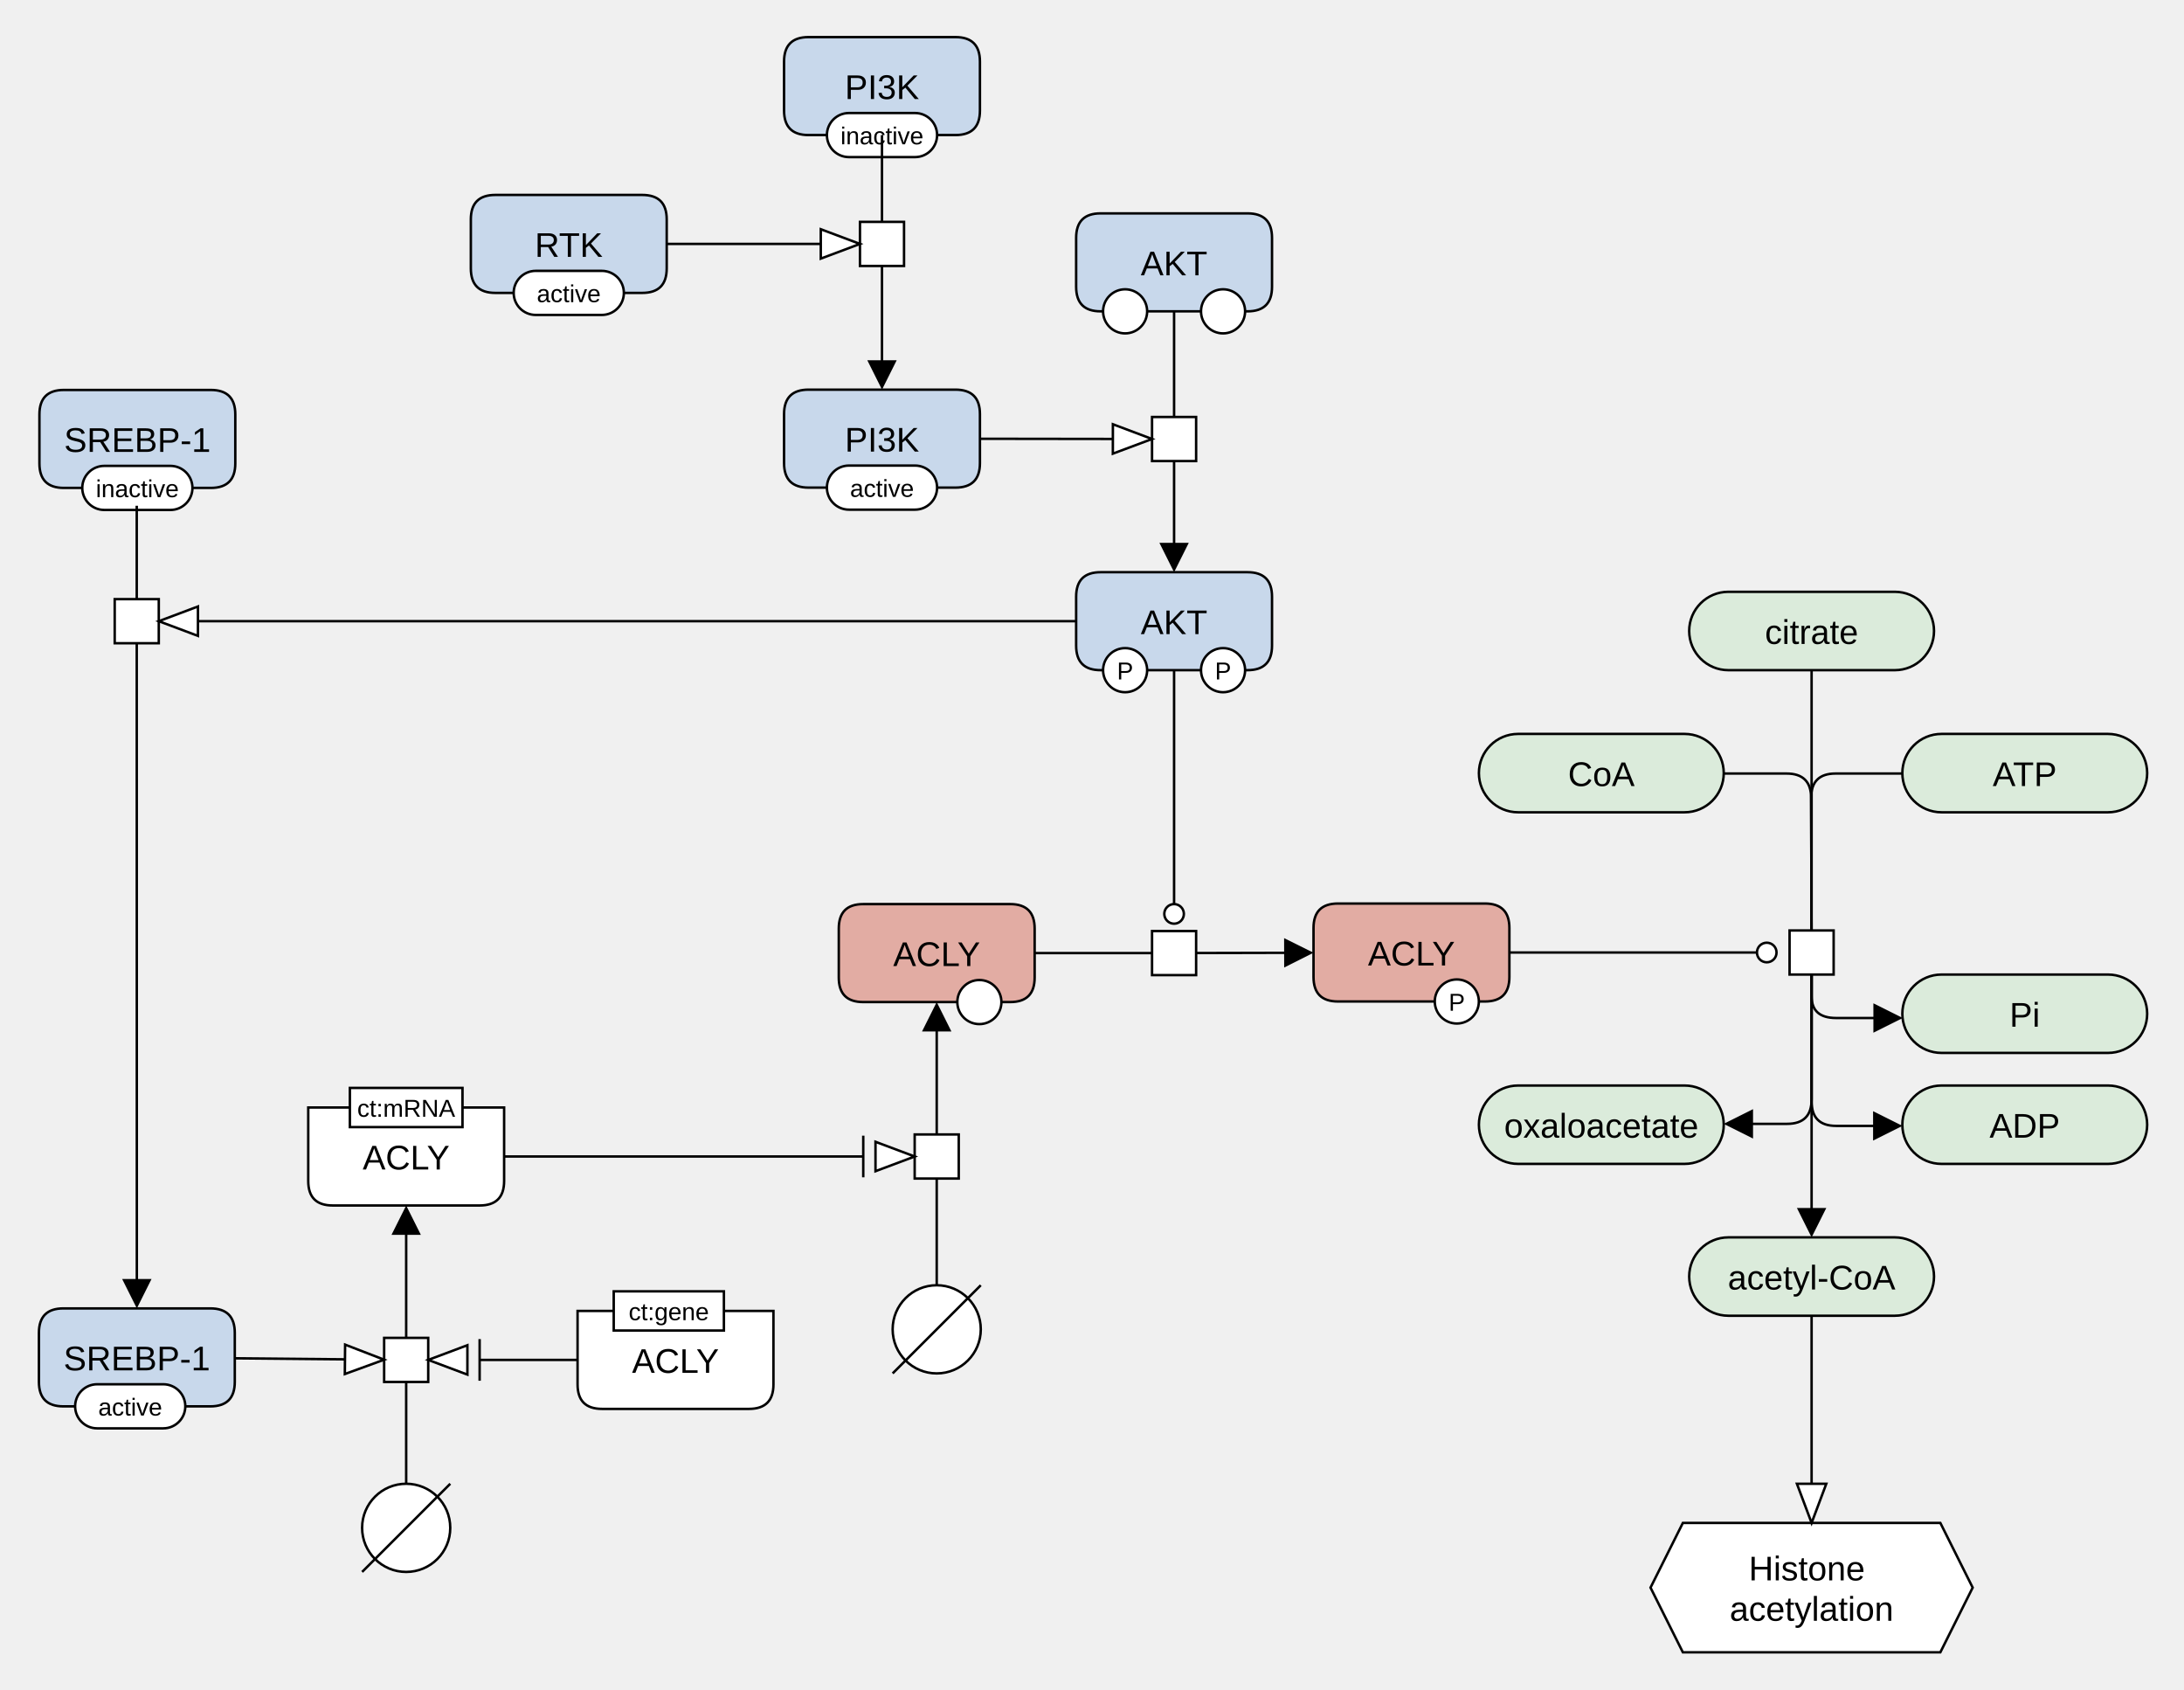
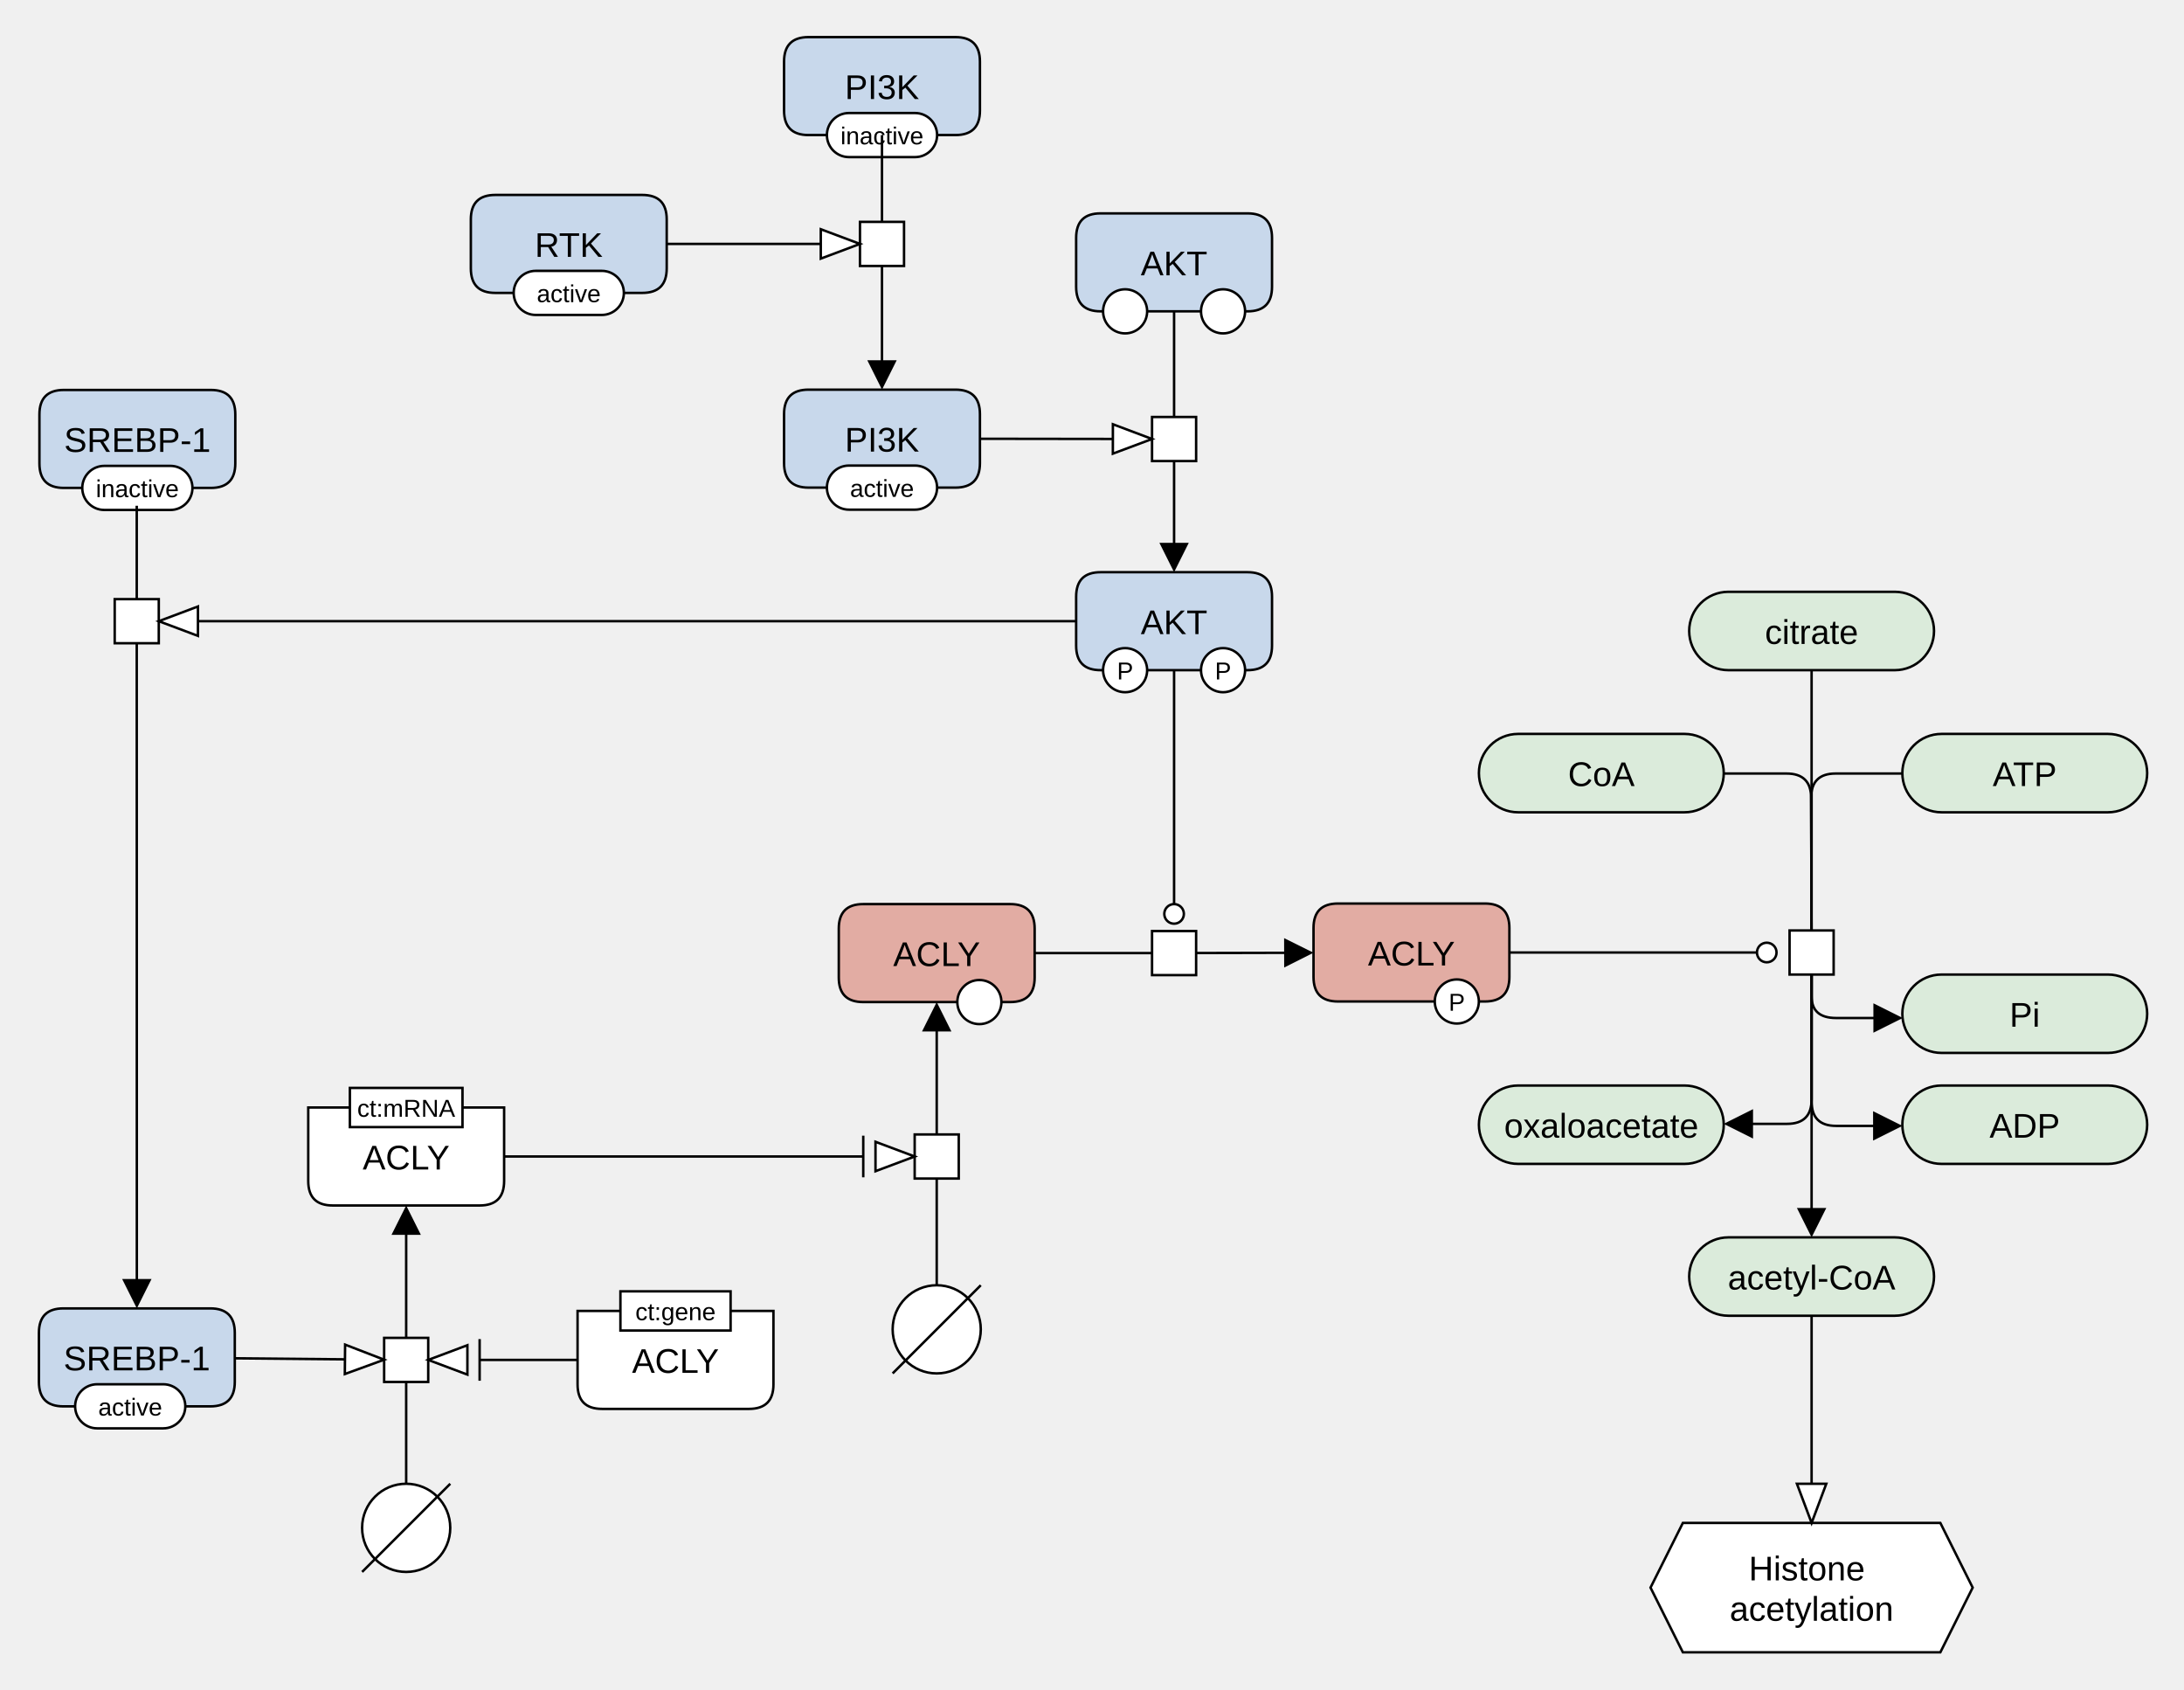
<svg xmlns="http://www.w3.org/2000/svg" width="892" height="690" viewBox="0 0 892 690" stroke-linecap="butt" stroke-miterlimit="10">
  <g transform="translate(884,230)">
    <path d="M-194.096 27.64 C-194.096 18.803 -186.933 11.64 -178.096 11.64 L-110.096 11.64 C-101.26 11.64 -94.096 18.803 -94.096 27.64 L-94.096 27.64 C-94.096 36.477 -101.26 43.64 -110.096 43.64 L-178.096 43.64 C-186.933 43.64 -194.096 36.477 -194.096 27.64 Z" fill="#DBEBDB" stroke="none" />
    <path d="M-194.096 27.64 C-194.096 18.803 -186.933 11.64 -178.096 11.64 L-110.096 11.64 C-101.26 11.64 -94.096 18.803 -94.096 27.64 L-94.096 27.64 C-94.096 36.477 -101.26 43.64 -110.096 43.64 L-178.096 43.64 C-186.933 43.64 -194.096 36.477 -194.096 27.64 Z" fill="none" stroke="#000000" />
    <text x="-144.096" y="32.931" text-anchor="middle" font-family="'Dialog', Arial, Helvetica, sans-serif" font-size="14" fill="#000000" stroke="none" xml:space="preserve">citrate</text>
    <path d="M-194.096 291.235 C-194.096 282.399 -186.933 275.235 -178.096 275.235 L-110.096 275.235 C-101.26 275.235 -94.096 282.399 -94.096 291.235 L-94.096 291.235 C-94.096 300.072 -101.26 307.235 -110.096 307.235 L-178.096 307.235 C-186.933 307.235 -194.096 300.072 -194.096 291.235 Z" fill="#DBEBDB" stroke="none" />
    <path d="M-194.096 291.235 C-194.096 282.399 -186.933 275.235 -178.096 275.235 L-110.096 275.235 C-101.26 275.235 -94.096 282.399 -94.096 291.235 L-94.096 291.235 C-94.096 300.072 -101.26 307.235 -110.096 307.235 L-178.096 307.235 C-186.933 307.235 -194.096 300.072 -194.096 291.235 Z" fill="none" stroke="#000000" />
    <text x="-144.096" y="296.527" text-anchor="middle" font-family="'Dialog', Arial, Helvetica, sans-serif" font-size="14" fill="#000000" stroke="none" xml:space="preserve">acetyl-CoA</text>
    <path d="M-279.979 229.235 C-279.979 220.399 -272.816 213.235 -263.979 213.235 L-195.979 213.235 C-187.142 213.235 -179.979 220.399 -179.979 229.235 L-179.979 229.235 C-179.979 238.072 -187.142 245.235 -195.979 245.235 L-263.979 245.235 C-272.816 245.235 -279.979 238.072 -279.979 229.235 Z" fill="#DBEBDB" stroke="none" />
    <path d="M-279.979 229.235 C-279.979 220.399 -272.816 213.235 -263.979 213.235 L-195.979 213.235 C-187.142 213.235 -179.979 220.399 -179.979 229.235 L-179.979 229.235 C-179.979 238.072 -187.142 245.235 -195.979 245.235 L-263.979 245.235 C-272.816 245.235 -279.979 238.072 -279.979 229.235 Z" fill="none" stroke="#000000" />
    <text x="-229.979" y="234.527" text-anchor="middle" font-family="'Dialog', Arial, Helvetica, sans-serif" font-size="14" fill="#000000" stroke="none" xml:space="preserve">oxaloacetate</text>
    <path d="M-153.096 149.922 L-135.096 149.922 L-135.096 167.922 L-153.096 167.922 Z" fill="#FFFFFF" stroke="none" />
    <path d="M-153.096 149.922 L-135.096 149.922 L-135.096 167.922 L-153.096 167.922 Z" fill="none" stroke="#000000" />
    <path d="M-347.527 148.922 Q-347.527 138.922 -337.527 138.922 L-277.527 138.922 Q-267.527 138.922 -267.527 148.922 L-267.527 168.922 Q-267.527 178.922 -277.527 178.922 L-337.527 178.922 Q-347.527 178.922 -347.527 168.922 Z" fill="#E2ACA3" stroke="none" />
    <path d="M-347.527 148.922 Q-347.527 138.922 -337.527 138.922 L-277.527 138.922 Q-267.527 138.922 -267.527 148.922 L-267.527 168.922 Q-267.527 178.922 -277.527 178.922 L-337.527 178.922 Q-347.527 178.922 -347.527 168.922 Z" fill="none" stroke="#000000" />
    <text x="-307.527" y="164.213" text-anchor="middle" font-family="'Dialog', Arial, Helvetica, sans-serif" font-size="14" fill="#000000" stroke="none" xml:space="preserve">ACLY</text>
    <path d="M-298 178.922 C-298 173.951 -293.971 169.922 -289 169.922 L-289 169.922 C-284.029 169.922 -280 173.951 -280 178.922 L-280 178.922 C-280 183.893 -284.029 187.922 -289 187.922 L-289 187.922 C-293.971 187.922 -298 183.893 -298 178.922 Z" fill="#FFFFFF" stroke="none" />
    <path d="M-298 178.922 C-298 173.951 -293.971 169.922 -289 169.922 L-289 169.922 C-284.029 169.922 -280 173.951 -280 178.922 L-280 178.922 C-280 183.893 -284.029 187.922 -289 187.922 L-289 187.922 C-293.971 187.922 -298 183.893 -298 178.922 Z" fill="none" stroke="#000000" />
    <text x="-289" y="182.701" text-anchor="middle" font-family="'Dialog', Arial, Helvetica, sans-serif" font-size="10" fill="#000000" stroke="none" xml:space="preserve">P</text>
    <path d="M-541.423 149.157 Q-541.423 139.157 -531.423 139.157 L-471.423 139.157 Q-461.423 139.157 -461.423 149.157 L-461.423 169.157 Q-461.423 179.157 -471.423 179.157 L-531.423 179.157 Q-541.423 179.157 -541.423 169.157 Z" fill="#E2ACA3" stroke="none" />
    <path d="M-541.423 149.157 Q-541.423 139.157 -531.423 139.157 L-471.423 139.157 Q-461.423 139.157 -461.423 149.157 L-461.423 169.157 Q-461.423 179.157 -471.423 179.157 L-531.423 179.157 Q-541.423 179.157 -541.423 169.157 Z" fill="none" stroke="#000000" />
    <text x="-501.423" y="164.448" text-anchor="middle" font-family="'Dialog', Arial, Helvetica, sans-serif" font-size="14" fill="#000000" stroke="none" xml:space="preserve">ACLY</text>
    <path d="M-493 179.157 C-493 174.186 -488.971 170.157 -484 170.157 L-484 170.157 C-479.029 170.157 -475 174.186 -475 179.157 L-475 179.157 C-475 184.128 -479.029 188.157 -484 188.157 L-484 188.157 C-488.971 188.157 -493 184.128 -493 179.157 Z" fill="#FFFFFF" stroke="none" />
    <path d="M-493 179.157 C-493 174.186 -488.971 170.157 -484 170.157 L-484 170.157 C-479.029 170.157 -475 174.186 -475 179.157 L-475 179.157 C-475 184.128 -479.029 188.157 -484 188.157 L-484 188.157 C-488.971 188.157 -493 184.128 -493 179.157 Z" fill="none" stroke="#000000" />
    <path d="M-413.475 150.157 L-395.475 150.157 L-395.475 168.157 L-413.475 168.157 Z" fill="#FFFFFF" stroke="none" />
    <path d="M-413.475 150.157 L-395.475 150.157 L-395.475 168.157 L-413.475 168.157 Z" fill="none" stroke="#000000" />
    <path d="M-444.475 13.64 Q-444.475 3.64 -434.475 3.64 L-374.475 3.64 Q-364.475 3.64 -364.475 13.64 L-364.475 33.64 Q-364.475 43.64 -374.475 43.64 L-434.475 43.64 Q-444.475 43.64 -444.475 33.64 Z" fill="#C8D8EB" stroke="none" />
    <path d="M-444.475 13.64 Q-444.475 3.64 -434.475 3.64 L-374.475 3.64 Q-364.475 3.64 -364.475 13.64 L-364.475 33.64 Q-364.475 43.64 -374.475 43.64 L-434.475 43.64 Q-444.475 43.64 -444.475 33.64 Z" fill="none" stroke="#000000" />
    <text x="-404.475" y="28.931" text-anchor="middle" font-family="'Dialog', Arial, Helvetica, sans-serif" font-size="14" fill="#000000" stroke="none" xml:space="preserve">AKT</text>
    <path d="M-433.475 43.64 C-433.475 38.669 -429.446 34.64 -424.475 34.64 L-424.475 34.64 C-419.505 34.64 -415.475 38.669 -415.475 43.64 L-415.475 43.64 C-415.475 48.611 -419.505 52.64 -424.475 52.64 L-424.475 52.64 C-429.446 52.64 -433.475 48.611 -433.475 43.64 Z" fill="#FFFFFF" stroke="none" />
    <path d="M-433.475 43.64 C-433.475 38.669 -429.446 34.64 -424.475 34.64 L-424.475 34.64 C-419.505 34.64 -415.475 38.669 -415.475 43.64 L-415.475 43.64 C-415.475 48.611 -419.505 52.64 -424.475 52.64 L-424.475 52.64 C-429.446 52.64 -433.475 48.611 -433.475 43.64 Z" fill="none" stroke="#000000" />
    <text x="-424.475" y="47.42" text-anchor="middle" font-family="'Dialog', Arial, Helvetica, sans-serif" font-size="10" fill="#000000" stroke="none" xml:space="preserve">P</text>
    <path d="M-393.475 43.64 C-393.475 38.669 -389.446 34.64 -384.475 34.64 L-384.475 34.64 C-379.505 34.64 -375.475 38.669 -375.475 43.64 L-375.475 43.64 C-375.475 48.611 -379.505 52.64 -384.475 52.64 L-384.475 52.64 C-389.446 52.64 -393.475 48.611 -393.475 43.64 Z" fill="#FFFFFF" stroke="none" />
    <path d="M-393.475 43.64 C-393.475 38.669 -389.446 34.64 -384.475 34.64 L-384.475 34.64 C-379.505 34.64 -375.475 38.669 -375.475 43.64 L-375.475 43.64 C-375.475 48.611 -379.505 52.64 -384.475 52.64 L-384.475 52.64 C-389.446 52.64 -393.475 48.611 -393.475 43.64 Z" fill="none" stroke="#000000" />
    <text x="-384.475" y="47.42" text-anchor="middle" font-family="'Dialog', Arial, Helvetica, sans-serif" font-size="10" fill="#000000" stroke="none" xml:space="preserve">P</text>
    <path d="M-444.475 -132.876 Q-444.475 -142.876 -434.475 -142.876 L-374.475 -142.876 Q-364.475 -142.876 -364.475 -132.876 L-364.475 -112.876 Q-364.475 -102.876 -374.475 -102.876 L-434.475 -102.876 Q-444.475 -102.876 -444.475 -112.876 Z" fill="#C8D8EB" stroke="none" />
    <path d="M-444.475 -132.876 Q-444.475 -142.876 -434.475 -142.876 L-374.475 -142.876 Q-364.475 -142.876 -364.475 -132.876 L-364.475 -112.876 Q-364.475 -102.876 -374.475 -102.876 L-434.475 -102.876 Q-444.475 -102.876 -444.475 -112.876 Z" fill="none" stroke="#000000" />
    <text x="-404.475" y="-117.585" text-anchor="middle" font-family="'Dialog', Arial, Helvetica, sans-serif" font-size="14" fill="#000000" stroke="none" xml:space="preserve">AKT</text>
    <path d="M-433.475 -102.876 C-433.475 -107.847 -429.446 -111.876 -424.475 -111.876 L-424.475 -111.876 C-419.505 -111.876 -415.475 -107.847 -415.475 -102.876 L-415.475 -102.876 C-415.475 -97.906 -419.505 -93.876 -424.475 -93.876 L-424.475 -93.876 C-429.446 -93.876 -433.475 -97.906 -433.475 -102.876 Z" fill="#FFFFFF" stroke="none" />
    <path d="M-433.475 -102.876 C-433.475 -107.847 -429.446 -111.876 -424.475 -111.876 L-424.475 -111.876 C-419.505 -111.876 -415.475 -107.847 -415.475 -102.876 L-415.475 -102.876 C-415.475 -97.906 -419.505 -93.876 -424.475 -93.876 L-424.475 -93.876 C-429.446 -93.876 -433.475 -97.906 -433.475 -102.876 Z" fill="none" stroke="#000000" />
    <path d="M-393.475 -102.876 C-393.475 -107.847 -389.446 -111.876 -384.475 -111.876 L-384.475 -111.876 C-379.505 -111.876 -375.475 -107.847 -375.475 -102.876 L-375.475 -102.876 C-375.475 -97.906 -379.505 -93.876 -384.475 -93.876 L-384.475 -93.876 C-389.446 -93.876 -393.475 -97.906 -393.475 -102.876 Z" fill="#FFFFFF" stroke="none" />
    <path d="M-393.475 -102.876 C-393.475 -107.847 -389.446 -111.876 -384.475 -111.876 L-384.475 -111.876 C-379.505 -111.876 -375.475 -107.847 -375.475 -102.876 L-375.475 -102.876 C-375.475 -97.906 -379.505 -93.876 -384.475 -93.876 L-384.475 -93.876 C-389.446 -93.876 -393.475 -97.906 -393.475 -102.876 Z" fill="none" stroke="#000000" />
    <path d="M-413.475 -59.739 L-395.475 -59.739 L-395.475 -41.739 L-413.475 -41.739 Z" fill="#FFFFFF" stroke="none" />
    <path d="M-413.475 -59.739 L-395.475 -59.739 L-395.475 -41.739 L-413.475 -41.739 Z" fill="none" stroke="#000000" />
    <path d="M-107.038 85.671 C-107.038 76.834 -99.874 69.671 -91.038 69.671 L-23.038 69.671 C-14.201 69.671 -7.038 76.834 -7.038 85.671 L-7.038 85.671 C-7.038 94.507 -14.201 101.671 -23.038 101.671 L-91.038 101.671 C-99.874 101.671 -107.038 94.507 -107.038 85.671 Z" fill="#DBEBDB" stroke="none" />
    <path d="M-107.038 85.671 C-107.038 76.834 -99.874 69.671 -91.038 69.671 L-23.038 69.671 C-14.201 69.671 -7.038 76.834 -7.038 85.671 L-7.038 85.671 C-7.038 94.507 -14.201 101.671 -23.038 101.671 L-91.038 101.671 C-99.874 101.671 -107.038 94.507 -107.038 85.671 Z" fill="none" stroke="#000000" />
    <text x="-57.038" y="90.962" text-anchor="middle" font-family="'Dialog', Arial, Helvetica, sans-serif" font-size="14" fill="#000000" stroke="none" xml:space="preserve">ATP</text>
    <path d="M-107.038 229.235 C-107.038 220.399 -99.874 213.235 -91.038 213.235 L-23.038 213.235 C-14.201 213.235 -7.038 220.399 -7.038 229.235 L-7.038 229.235 C-7.038 238.072 -14.201 245.235 -23.038 245.235 L-91.038 245.235 C-99.874 245.235 -107.038 238.072 -107.038 229.235 Z" fill="#DBEBDB" stroke="none" />
    <path d="M-107.038 229.235 C-107.038 220.399 -99.874 213.235 -91.038 213.235 L-23.038 213.235 C-14.201 213.235 -7.038 220.399 -7.038 229.235 L-7.038 229.235 C-7.038 238.072 -14.201 245.235 -23.038 245.235 L-91.038 245.235 C-99.874 245.235 -107.038 238.072 -107.038 229.235 Z" fill="none" stroke="#000000" />
    <text x="-57.038" y="234.527" text-anchor="middle" font-family="'Dialog', Arial, Helvetica, sans-serif" font-size="14" fill="#000000" stroke="none" xml:space="preserve">ADP</text>
    <path d="M-107.038 183.922 C-107.038 175.085 -99.874 167.922 -91.038 167.922 L-23.038 167.922 C-14.201 167.922 -7.038 175.085 -7.038 183.922 L-7.038 183.922 C-7.038 192.759 -14.201 199.922 -23.038 199.922 L-91.038 199.922 C-99.874 199.922 -107.038 192.759 -107.038 183.922 Z" fill="#DBEBDB" stroke="none" />
    <path d="M-107.038 183.922 C-107.038 175.085 -99.874 167.922 -91.038 167.922 L-23.038 167.922 C-14.201 167.922 -7.038 175.085 -7.038 183.922 L-7.038 183.922 C-7.038 192.759 -14.201 199.922 -23.038 199.922 L-91.038 199.922 C-99.874 199.922 -107.038 192.759 -107.038 183.922 Z" fill="none" stroke="#000000" />
    <text x="-57.038" y="189.213" text-anchor="middle" font-family="'Dialog', Arial, Helvetica, sans-serif" font-size="14" fill="#000000" stroke="none" xml:space="preserve">Pi</text>
    <path d="M-196.684 391.841 L-91.508 391.841 L-78.306 418.245 L-91.508 444.65 L-196.684 444.65 L-209.887 418.245 Z" fill="#FFFFFF" stroke="none" />
    <path d="M-196.684 391.841 L-91.508 391.841 L-78.306 418.245 L-91.508 444.65 L-196.684 444.65 L-209.887 418.245 Z" fill="none" stroke="#000000" />
    <text x="-144.096" y="415.293" text-anchor="middle" font-family="'Dialog', Arial, Helvetica, sans-serif" font-size="14" fill="#000000" stroke="none" xml:space="preserve">Histone </text>
    <text x="-144.096" y="431.781" text-anchor="middle" font-family="'Dialog', Arial, Helvetica, sans-serif" font-size="14" fill="#000000" stroke="none" xml:space="preserve">acetylation</text>
    <path d="M-563.771 -60.901 Q-563.771 -70.901 -553.771 -70.901 L-493.771 -70.901 Q-483.771 -70.901 -483.771 -60.901 L-483.771 -40.901 Q-483.771 -30.901 -493.771 -30.901 L-553.771 -30.901 Q-563.771 -30.901 -563.771 -40.901 Z" fill="#C8D8EB" stroke="none" />
    <path d="M-563.771 -60.901 Q-563.771 -70.901 -553.771 -70.901 L-493.771 -70.901 Q-483.771 -70.901 -483.771 -60.901 L-483.771 -40.901 Q-483.771 -30.901 -493.771 -30.901 L-553.771 -30.901 Q-563.771 -30.901 -563.771 -40.901 Z" fill="none" stroke="#000000" />
    <text x="-523.771" y="-45.61" text-anchor="middle" font-family="'Dialog', Arial, Helvetica, sans-serif" font-size="14" fill="#000000" stroke="none" xml:space="preserve">PI3K</text>
    <path d="M-546.271 -30.901 C-546.271 -35.872 -542.242 -39.901 -537.271 -39.901 L-510.271 -39.901 C-505.301 -39.901 -501.271 -35.872 -501.271 -30.901 L-501.271 -30.901 C-501.271 -25.931 -505.301 -21.901 -510.271 -21.901 L-537.271 -21.901 C-542.242 -21.901 -546.271 -25.931 -546.271 -30.901 Z" fill="#FFFFFF" stroke="none" />
    <path d="M-546.271 -30.901 C-546.271 -35.872 -542.242 -39.901 -537.271 -39.901 L-510.271 -39.901 C-505.301 -39.901 -501.271 -35.872 -501.271 -30.901 L-501.271 -30.901 C-501.271 -25.931 -505.301 -21.901 -510.271 -21.901 L-537.271 -21.901 C-542.242 -21.901 -546.271 -25.931 -546.271 -30.901 Z" fill="none" stroke="#000000" />
    <text x="-523.771" y="-27.122" text-anchor="middle" font-family="'Dialog', Arial, Helvetica, sans-serif" font-size="10" fill="#000000" stroke="none" xml:space="preserve">active</text>
    <path d="M-519.423 312.784 C-519.423 302.842 -511.365 294.784 -501.423 294.784 L-501.423 294.784 C-491.482 294.784 -483.423 302.842 -483.423 312.784 L-483.423 312.784 C-483.423 322.725 -491.482 330.784 -501.423 330.784 L-501.423 330.784 C-511.365 330.784 -519.423 322.725 -519.423 312.784 Z" fill="#FFFFFF" stroke="none" />
    <path d="M-519.423 312.784 C-519.423 302.842 -511.365 294.784 -501.423 294.784 L-501.423 294.784 C-491.482 294.784 -483.423 302.842 -483.423 312.784 L-483.423 312.784 C-483.423 322.725 -491.482 330.784 -501.423 330.784 L-501.423 330.784 C-511.365 330.784 -519.423 322.725 -519.423 312.784 Z" fill="none" stroke="#000000" />
    <path d="M-519.423 330.784 L-483.423 294.784" fill="none" stroke="#000000" />
    <path d="M-510.423 233.214 L-492.423 233.214 L-492.423 251.214 L-510.423 251.214 Z" fill="#FFFFFF" stroke="none" />
    <path d="M-510.423 233.214 L-492.423 233.214 L-492.423 251.214 L-510.423 251.214 Z" fill="none" stroke="#000000" />
    <path d="M-758.105 222.214 L-678.105 222.214 L-678.105 252.214 Q-678.105 262.214 -688.105 262.214 L-748.105 262.214 Q-758.105 262.214 -758.105 252.214 Z" fill="#FFFFFF" stroke="none" />
    <path d="M-758.105 222.214 L-678.105 222.214 L-678.105 252.214 Q-678.105 262.214 -688.105 262.214 L-748.105 262.214 Q-758.105 262.214 -758.105 252.214 Z" fill="none" stroke="#000000" />
    <text x="-718.105" y="247.506" text-anchor="middle" font-family="'Dialog', Arial, Helvetica, sans-serif" font-size="14" fill="#000000" stroke="none" xml:space="preserve">ACLY</text>
    <path d="M-741.105 214.214 L-695.105 214.214 L-695.105 230.214 L-741.105 230.214 Z" fill="#FFFFFF" stroke="none" />
    <path d="M-741.105 214.214 L-695.105 214.214 L-695.105 230.214 L-741.105 230.214 Z" fill="none" stroke="#000000" />
    <text x="-718.105" y="225.994" text-anchor="middle" font-family="'Dialog', Arial, Helvetica, sans-serif" font-size="10" fill="#000000" stroke="none" xml:space="preserve">ct:mRNA</text>
    <path d="M-736.105 393.841 C-736.105 383.9 -728.047 375.841 -718.105 375.841 L-718.105 375.841 C-708.164 375.841 -700.105 383.9 -700.105 393.841 L-700.105 393.841 C-700.105 403.782 -708.164 411.841 -718.105 411.841 L-718.105 411.841 C-728.047 411.841 -736.105 403.782 -736.105 393.841 Z" fill="#FFFFFF" stroke="none" />
    <path d="M-736.105 393.841 C-736.105 383.9 -728.047 375.841 -718.105 375.841 L-718.105 375.841 C-708.164 375.841 -700.105 383.9 -700.105 393.841 L-700.105 393.841 C-700.105 403.782 -708.164 411.841 -718.105 411.841 L-718.105 411.841 C-728.047 411.841 -736.105 403.782 -736.105 393.841 Z" fill="none" stroke="#000000" />
    <path d="M-736.105 411.841 L-700.105 375.841" fill="none" stroke="#000000" />
    <path d="M-727.105 316.272 L-709.105 316.272 L-709.105 334.272 L-727.105 334.272 Z" fill="#FFFFFF" stroke="none" />
    <path d="M-727.105 316.272 L-709.105 316.272 L-709.105 334.272 L-727.105 334.272 Z" fill="none" stroke="#000000" />
    <path d="M-648.105 305.272 L-568.105 305.272 L-568.105 335.272 Q-568.105 345.272 -578.105 345.272 L-638.105 345.272 Q-648.105 345.272 -648.105 335.272 Z" fill="#FFFFFF" stroke="none" />
    <path d="M-648.105 305.272 L-568.105 305.272 L-568.105 335.272 Q-568.105 345.272 -578.105 345.272 L-638.105 345.272 Q-648.105 345.272 -648.105 335.272 Z" fill="none" stroke="#000000" />
    <text x="-608.105" y="330.563" text-anchor="middle" font-family="'Dialog', Arial, Helvetica, sans-serif" font-size="14" fill="#000000" stroke="none" xml:space="preserve">ACLY</text>
-     <path d="M-633.339 297.272 L-588.339 297.272 L-588.339 313.272 L-633.339 313.272 Z" fill="#FFFFFF" stroke="none" />
-     <path d="M-633.339 297.272 L-588.339 297.272 L-588.339 313.272 L-633.339 313.272 Z" fill="none" stroke="#000000" />
-     <text x="-610.839" y="309.051" text-anchor="middle" font-family="'Dialog', Arial, Helvetica, sans-serif" font-size="10" fill="#000000" stroke="none" xml:space="preserve">ct:gene</text>
+     <path d="M-630.605 297.272 L-585.605 297.272 L-585.605 313.272 L-630.605 313.272 Z" fill="#FFFFFF" stroke="none" />
+     <path d="M-630.605 297.272 L-585.605 297.272 L-585.605 313.272 L-630.605 313.272 Z" fill="none" stroke="#000000" />
+     <text x="-608.105" y="309.051" text-anchor="middle" font-family="'Dialog', Arial, Helvetica, sans-serif" font-size="10" fill="#000000" stroke="none" xml:space="preserve">ct:gene</text>
    <path d="M-868.105 314.24 Q-868.105 304.24 -858.105 304.24 L-798.105 304.24 Q-788.105 304.24 -788.105 314.24 L-788.105 334.24 Q-788.105 344.24 -798.105 344.24 L-858.105 344.24 Q-868.105 344.24 -868.105 334.24 Z" fill="#C8D8EB" stroke="none" />
    <path d="M-868.105 314.24 Q-868.105 304.24 -858.105 304.24 L-798.105 304.24 Q-788.105 304.24 -788.105 314.24 L-788.105 334.24 Q-788.105 344.24 -798.105 344.24 L-858.105 344.24 Q-868.105 344.24 -868.105 334.24 Z" fill="none" stroke="#000000" />
    <text x="-828.105" y="329.531" text-anchor="middle" font-family="'Dialog', Arial, Helvetica, sans-serif" font-size="14" fill="#000000" stroke="none" xml:space="preserve">SREBP-1</text>
    <path d="M-853.315 344.214 C-853.315 339.243 -849.286 335.214 -844.315 335.214 L-817.315 335.214 C-812.345 335.214 -808.315 339.243 -808.315 344.214 L-808.315 344.214 C-808.315 349.184 -812.345 353.214 -817.315 353.214 L-844.315 353.214 C-849.286 353.214 -853.315 349.184 -853.315 344.214 Z" fill="#FFFFFF" stroke="none" />
    <path d="M-853.315 344.214 C-853.315 339.243 -849.286 335.214 -844.315 335.214 L-817.315 335.214 C-812.345 335.214 -808.315 339.243 -808.315 344.214 L-808.315 344.214 C-808.315 349.184 -812.345 353.214 -817.315 353.214 L-844.315 353.214 C-849.286 353.214 -853.315 349.184 -853.315 344.214 Z" fill="none" stroke="#000000" />
    <text x="-830.815" y="347.993" text-anchor="middle" font-family="'Dialog', Arial, Helvetica, sans-serif" font-size="10" fill="#000000" stroke="none" xml:space="preserve">active</text>
    <path d="M-691.699 -140.405 Q-691.699 -150.405 -681.699 -150.405 L-621.699 -150.405 Q-611.699 -150.405 -611.699 -140.405 L-611.699 -120.405 Q-611.699 -110.405 -621.699 -110.405 L-681.699 -110.405 Q-691.699 -110.405 -691.699 -120.405 Z" fill="#C8D8EB" stroke="none" />
    <path d="M-691.699 -140.405 Q-691.699 -150.405 -681.699 -150.405 L-621.699 -150.405 Q-611.699 -150.405 -611.699 -140.405 L-611.699 -120.405 Q-611.699 -110.405 -621.699 -110.405 L-681.699 -110.405 Q-691.699 -110.405 -691.699 -120.405 Z" fill="none" stroke="#000000" />
    <text x="-651.699" y="-125.114" text-anchor="middle" font-family="'Dialog', Arial, Helvetica, sans-serif" font-size="14" fill="#000000" stroke="none" xml:space="preserve">RTK</text>
    <path d="M-674.199 -110.405 C-674.199 -115.376 -670.17 -119.405 -665.199 -119.405 L-638.199 -119.405 C-633.228 -119.405 -629.199 -115.376 -629.199 -110.405 L-629.199 -110.405 C-629.199 -105.434 -633.228 -101.405 -638.199 -101.405 L-665.199 -101.405 C-670.17 -101.405 -674.199 -105.434 -674.199 -110.405 Z" fill="#FFFFFF" stroke="none" />
    <path d="M-674.199 -110.405 C-674.199 -115.376 -670.17 -119.405 -665.199 -119.405 L-638.199 -119.405 C-633.228 -119.405 -629.199 -115.376 -629.199 -110.405 L-629.199 -110.405 C-629.199 -105.434 -633.228 -101.405 -638.199 -101.405 L-665.199 -101.405 C-670.17 -101.405 -674.199 -105.434 -674.199 -110.405 Z" fill="none" stroke="#000000" />
    <text x="-651.699" y="-106.626" text-anchor="middle" font-family="'Dialog', Arial, Helvetica, sans-serif" font-size="10" fill="#000000" stroke="none" xml:space="preserve">active</text>
    <path d="M-563.771 -204.852 Q-563.771 -214.852 -553.771 -214.852 L-493.771 -214.852 Q-483.771 -214.852 -483.771 -204.852 L-483.771 -184.852 Q-483.771 -174.852 -493.771 -174.852 L-553.771 -174.852 Q-563.771 -174.852 -563.771 -184.852 Z" fill="#C8D8EB" stroke="none" />
    <path d="M-563.771 -204.852 Q-563.771 -214.852 -553.771 -214.852 L-493.771 -214.852 Q-483.771 -214.852 -483.771 -204.852 L-483.771 -184.852 Q-483.771 -174.852 -493.771 -174.852 L-553.771 -174.852 Q-563.771 -174.852 -563.771 -184.852 Z" fill="none" stroke="#000000" />
    <text x="-523.771" y="-189.56" text-anchor="middle" font-family="'Dialog', Arial, Helvetica, sans-serif" font-size="14" fill="#000000" stroke="none" xml:space="preserve">PI3K</text>
    <path d="M-546.271 -174.852 C-546.271 -179.822 -542.242 -183.852 -537.271 -183.852 L-510.271 -183.852 C-505.301 -183.852 -501.271 -179.822 -501.271 -174.852 L-501.271 -174.852 C-501.271 -169.881 -505.301 -165.852 -510.271 -165.852 L-537.271 -165.852 C-542.242 -165.852 -546.271 -169.881 -546.271 -174.852 Z" fill="#FFFFFF" stroke="none" />
    <path d="M-546.271 -174.852 C-546.271 -179.822 -542.242 -183.852 -537.271 -183.852 L-510.271 -183.852 C-505.301 -183.852 -501.271 -179.822 -501.271 -174.852 L-501.271 -174.852 C-501.271 -169.881 -505.301 -165.852 -510.271 -165.852 L-537.271 -165.852 C-542.242 -165.852 -546.271 -169.881 -546.271 -174.852 Z" fill="none" stroke="#000000" />
    <text x="-523.771" y="-171.072" text-anchor="middle" font-family="'Dialog', Arial, Helvetica, sans-serif" font-size="10" fill="#000000" stroke="none" xml:space="preserve">inactive</text>
    <path d="M-532.771 -139.405 L-514.771 -139.405 L-514.771 -121.405 L-532.771 -121.405 Z" fill="#FFFFFF" stroke="none" />
    <path d="M-532.771 -139.405 L-514.771 -139.405 L-514.771 -121.405 L-532.771 -121.405 Z" fill="none" stroke="#000000" />
    <path d="M-837.15 14.64 L-819.15 14.64 L-819.15 32.64 L-837.15 32.64 Z" fill="#FFFFFF" stroke="none" />
    <path d="M-837.15 14.64 L-819.15 14.64 L-819.15 32.64 L-837.15 32.64 Z" fill="none" stroke="#000000" />
    <path d="M-867.898 -60.776 Q-867.898 -70.776 -857.898 -70.776 L-797.898 -70.776 Q-787.898 -70.776 -787.898 -60.776 L-787.898 -40.776 Q-787.898 -30.776 -797.898 -30.776 L-857.898 -30.776 Q-867.898 -30.776 -867.898 -40.776 Z" fill="#C8D8EB" stroke="none" />
    <path d="M-867.898 -60.776 Q-867.898 -70.776 -857.898 -70.776 L-797.898 -70.776 Q-787.898 -70.776 -787.898 -60.776 L-787.898 -40.776 Q-787.898 -30.776 -797.898 -30.776 L-857.898 -30.776 Q-867.898 -30.776 -867.898 -40.776 Z" fill="none" stroke="#000000" />
    <text x="-827.898" y="-45.485" text-anchor="middle" font-family="'Dialog', Arial, Helvetica, sans-serif" font-size="14" fill="#000000" stroke="none" xml:space="preserve">SREBP-1</text>
    <path d="M-850.398 -30.776 C-850.398 -35.747 -846.368 -39.776 -841.398 -39.776 L-814.398 -39.776 C-809.427 -39.776 -805.398 -35.747 -805.398 -30.776 L-805.398 -30.776 C-805.398 -25.806 -809.427 -21.776 -814.398 -21.776 L-841.398 -21.776 C-846.368 -21.776 -850.398 -25.806 -850.398 -30.776 Z" fill="#FFFFFF" stroke="none" />
    <path d="M-850.398 -30.776 C-850.398 -35.747 -846.368 -39.776 -841.398 -39.776 L-814.398 -39.776 C-809.427 -39.776 -805.398 -35.747 -805.398 -30.776 L-805.398 -30.776 C-805.398 -25.806 -809.427 -21.776 -814.398 -21.776 L-841.398 -21.776 C-846.368 -21.776 -850.398 -25.806 -850.398 -30.776 Z" fill="none" stroke="#000000" />
    <text x="-827.898" y="-26.997" text-anchor="middle" font-family="'Dialog', Arial, Helvetica, sans-serif" font-size="10" fill="#000000" stroke="none" xml:space="preserve">inactive</text>
    <path d="M-279.979 85.671 C-279.979 76.834 -272.816 69.671 -263.979 69.671 L-195.979 69.671 C-187.142 69.671 -179.979 76.834 -179.979 85.671 L-179.979 85.671 C-179.979 94.507 -187.142 101.671 -195.979 101.671 L-263.979 101.671 C-272.816 101.671 -279.979 94.507 -279.979 85.671 Z" fill="#DBEBDB" stroke="none" />
    <path d="M-279.979 85.671 C-279.979 76.834 -272.816 69.671 -263.979 69.671 L-195.979 69.671 C-187.142 69.671 -179.979 76.834 -179.979 85.671 L-179.979 85.671 C-179.979 94.507 -187.142 101.671 -195.979 101.671 L-263.979 101.671 C-272.816 101.671 -279.979 94.507 -279.979 85.671 Z" fill="none" stroke="#000000" />
    <text x="-229.979" y="90.962" text-anchor="middle" font-family="'Dialog', Arial, Helvetica, sans-serif" font-size="14" fill="#000000" stroke="none" xml:space="preserve">CoA</text>
    <path d="M-144.096 43.64 L-144.096 149.922" fill="none" stroke="#000000" />
    <path d="M-144.096 167.922 L-144.096 219.715 Q-144.096 229.715 -134.096 229.715 L-117.989 229.715" fill="none" stroke="#000000" />
    <path d="M-106.989 229.715 L-118.989 235.715 L-118.989 223.715 Z" fill="#000000" stroke="none" />
    <path d="M-144.096 167.922 L-144.096 176.794 Q-144.096 185.666 -134.096 185.666 L-117.862 185.666" fill="none" stroke="#000000" />
    <path d="M-106.862 185.666 L-118.862 191.666 L-118.862 179.666 Z" fill="#000000" stroke="none" />
    <path d="M-144.096 167.922 L-144.096 218.883 Q-144.096 228.883 -154.096 228.883 L-169.014 228.883" fill="none" stroke="#000000" />
    <path d="M-180.014 228.883 L-168.014 222.883 L-168.014 234.883 Z" fill="#000000" stroke="none" />
    <path d="M-144.096 167.922 L-144.096 264.235" fill="none" stroke="#000000" />
    <path d="M-144.096 275.235 L-150.096 263.235 L-138.096 263.235 Z" fill="#000000" stroke="none" />
    <path d="M-267.527 158.922 L-166.415 158.922" fill="none" stroke="#000000" />
    <circle cx="-162.415" cy="158.922" r="4" fill="white" stroke="#000000" />
    <path d="M-395.475 159.135 L-358.527 159.046" fill="none" stroke="#000000" />
    <path d="M-347.527 159.019 L-359.512 165.048 L-359.541 153.048 Z" fill="#000000" stroke="none" />
    <path d="M-461.423 159.157 L-413.475 159.157" fill="none" stroke="#000000" />
    <path d="M-404.475 -102.876 L-404.475 -59.739" fill="none" stroke="#000000" />
    <path d="M-404.475 -41.739 L-404.475 -7.36" fill="none" stroke="#000000" />
    <path d="M-404.475 3.64 L-410.475 -8.36 L-398.475 -8.36 Z" fill="#000000" stroke="none" />
    <path d="M-144.096 307.235 L-144.096 376.841" fill="none" stroke="#000000" />
    <path d="M-144.096 391.841 L-150.096 375.841 L-138.096 375.841 Z" fill="white" stroke="#000000" />
    <path d="M-483.771 -50.847 L-428.475 -50.772" fill="none" stroke="#000000" />
    <path d="M-413.475 -50.751 L-429.483 -44.773 L-429.467 -56.773 Z" fill="white" stroke="#000000" />
    <path d="M-501.423 294.784 L-501.423 251.214" fill="none" stroke="#000000" />
    <path d="M-501.423 233.214 L-501.423 190.157" fill="none" stroke="#000000" />
    <path d="M-501.423 179.157 L-495.423 191.157 L-507.423 191.157 Z" fill="#000000" stroke="none" />
    <path d="M-678.105 242.214 L-531.423 242.214" fill="none" stroke="#000000" />
    <path d="M-510.423 242.214 L-526.423 248.214 L-526.423 236.214 Z" fill="white" stroke="#000000" />
    <path d="M-531.423 234.214 L-531.423 250.214" fill="none" stroke="#000000" stroke-linecap="square" />
    <path d="M-718.105 375.841 L-718.105 334.272" fill="none" stroke="#000000" />
    <path d="M-718.105 316.272 L-718.105 273.214" fill="none" stroke="#000000" />
    <path d="M-718.105 262.214 L-712.105 274.214 L-724.105 274.214 Z" fill="#000000" stroke="none" />
    <path d="M-648.105 325.272 L-688.105 325.272" fill="none" stroke="#000000" />
    <path d="M-709.105 325.272 L-693.105 319.272 L-693.105 331.272 Z" fill="white" stroke="#000000" />
    <path d="M-688.105 333.272 L-688.105 317.272" fill="none" stroke="#000000" stroke-linecap="square" />
    <path d="M-788.105 324.615 L-742.105 325.046" fill="none" stroke="#000000" />
    <path d="M-727.105 325.187 L-743.161 331.037 L-743.048 319.037 Z" fill="white" stroke="#000000" />
    <path d="M-523.771 -174.852 L-523.771 -139.405" fill="none" stroke="#000000" />
    <path d="M-523.771 -121.405 L-523.771 -81.901" fill="none" stroke="#000000" />
    <path d="M-523.771 -70.901 L-529.771 -82.901 L-517.771 -82.901 Z" fill="#000000" stroke="none" />
    <path d="M-611.699 -130.405 L-547.771 -130.405" fill="none" stroke="#000000" />
    <path d="M-532.771 -130.405 L-548.771 -124.405 L-548.771 -136.405 Z" fill="white" stroke="#000000" />
    <path d="M-828.15 -23.491 L-828.15 14.64" fill="none" stroke="#000000" />
    <path d="M-828.149 32.64 L-828.11 293.24" fill="none" stroke="#000000" />
    <path d="M-828.108 304.24 L-834.11 292.241 L-822.11 292.239 Z" fill="#000000" stroke="none" />
    <path d="M-444.475 23.64 L-804.15 23.64" fill="none" stroke="#000000" />
    <path d="M-819.15 23.64 L-803.15 17.64 L-803.15 29.64 Z" fill="white" stroke="#000000" />
    <path d="M-404.475 43.64 L-404.475 139.157" fill="none" stroke="#000000" />
    <circle cx="-404.475" cy="143.157" r="4" fill="white" stroke="#000000" />
    <path d="M-107.02 85.845 L-134.312 85.845 Q-144.312 85.845 -144.282 95.845 L-144.123 149.922" fill="none" stroke="#000000" />
    <path d="M-179.996 85.845 L-154.312 85.845 Q-144.312 85.845 -144.282 95.845 L-144.123 149.922" fill="none" stroke="#000000" />
  </g>
</svg>
